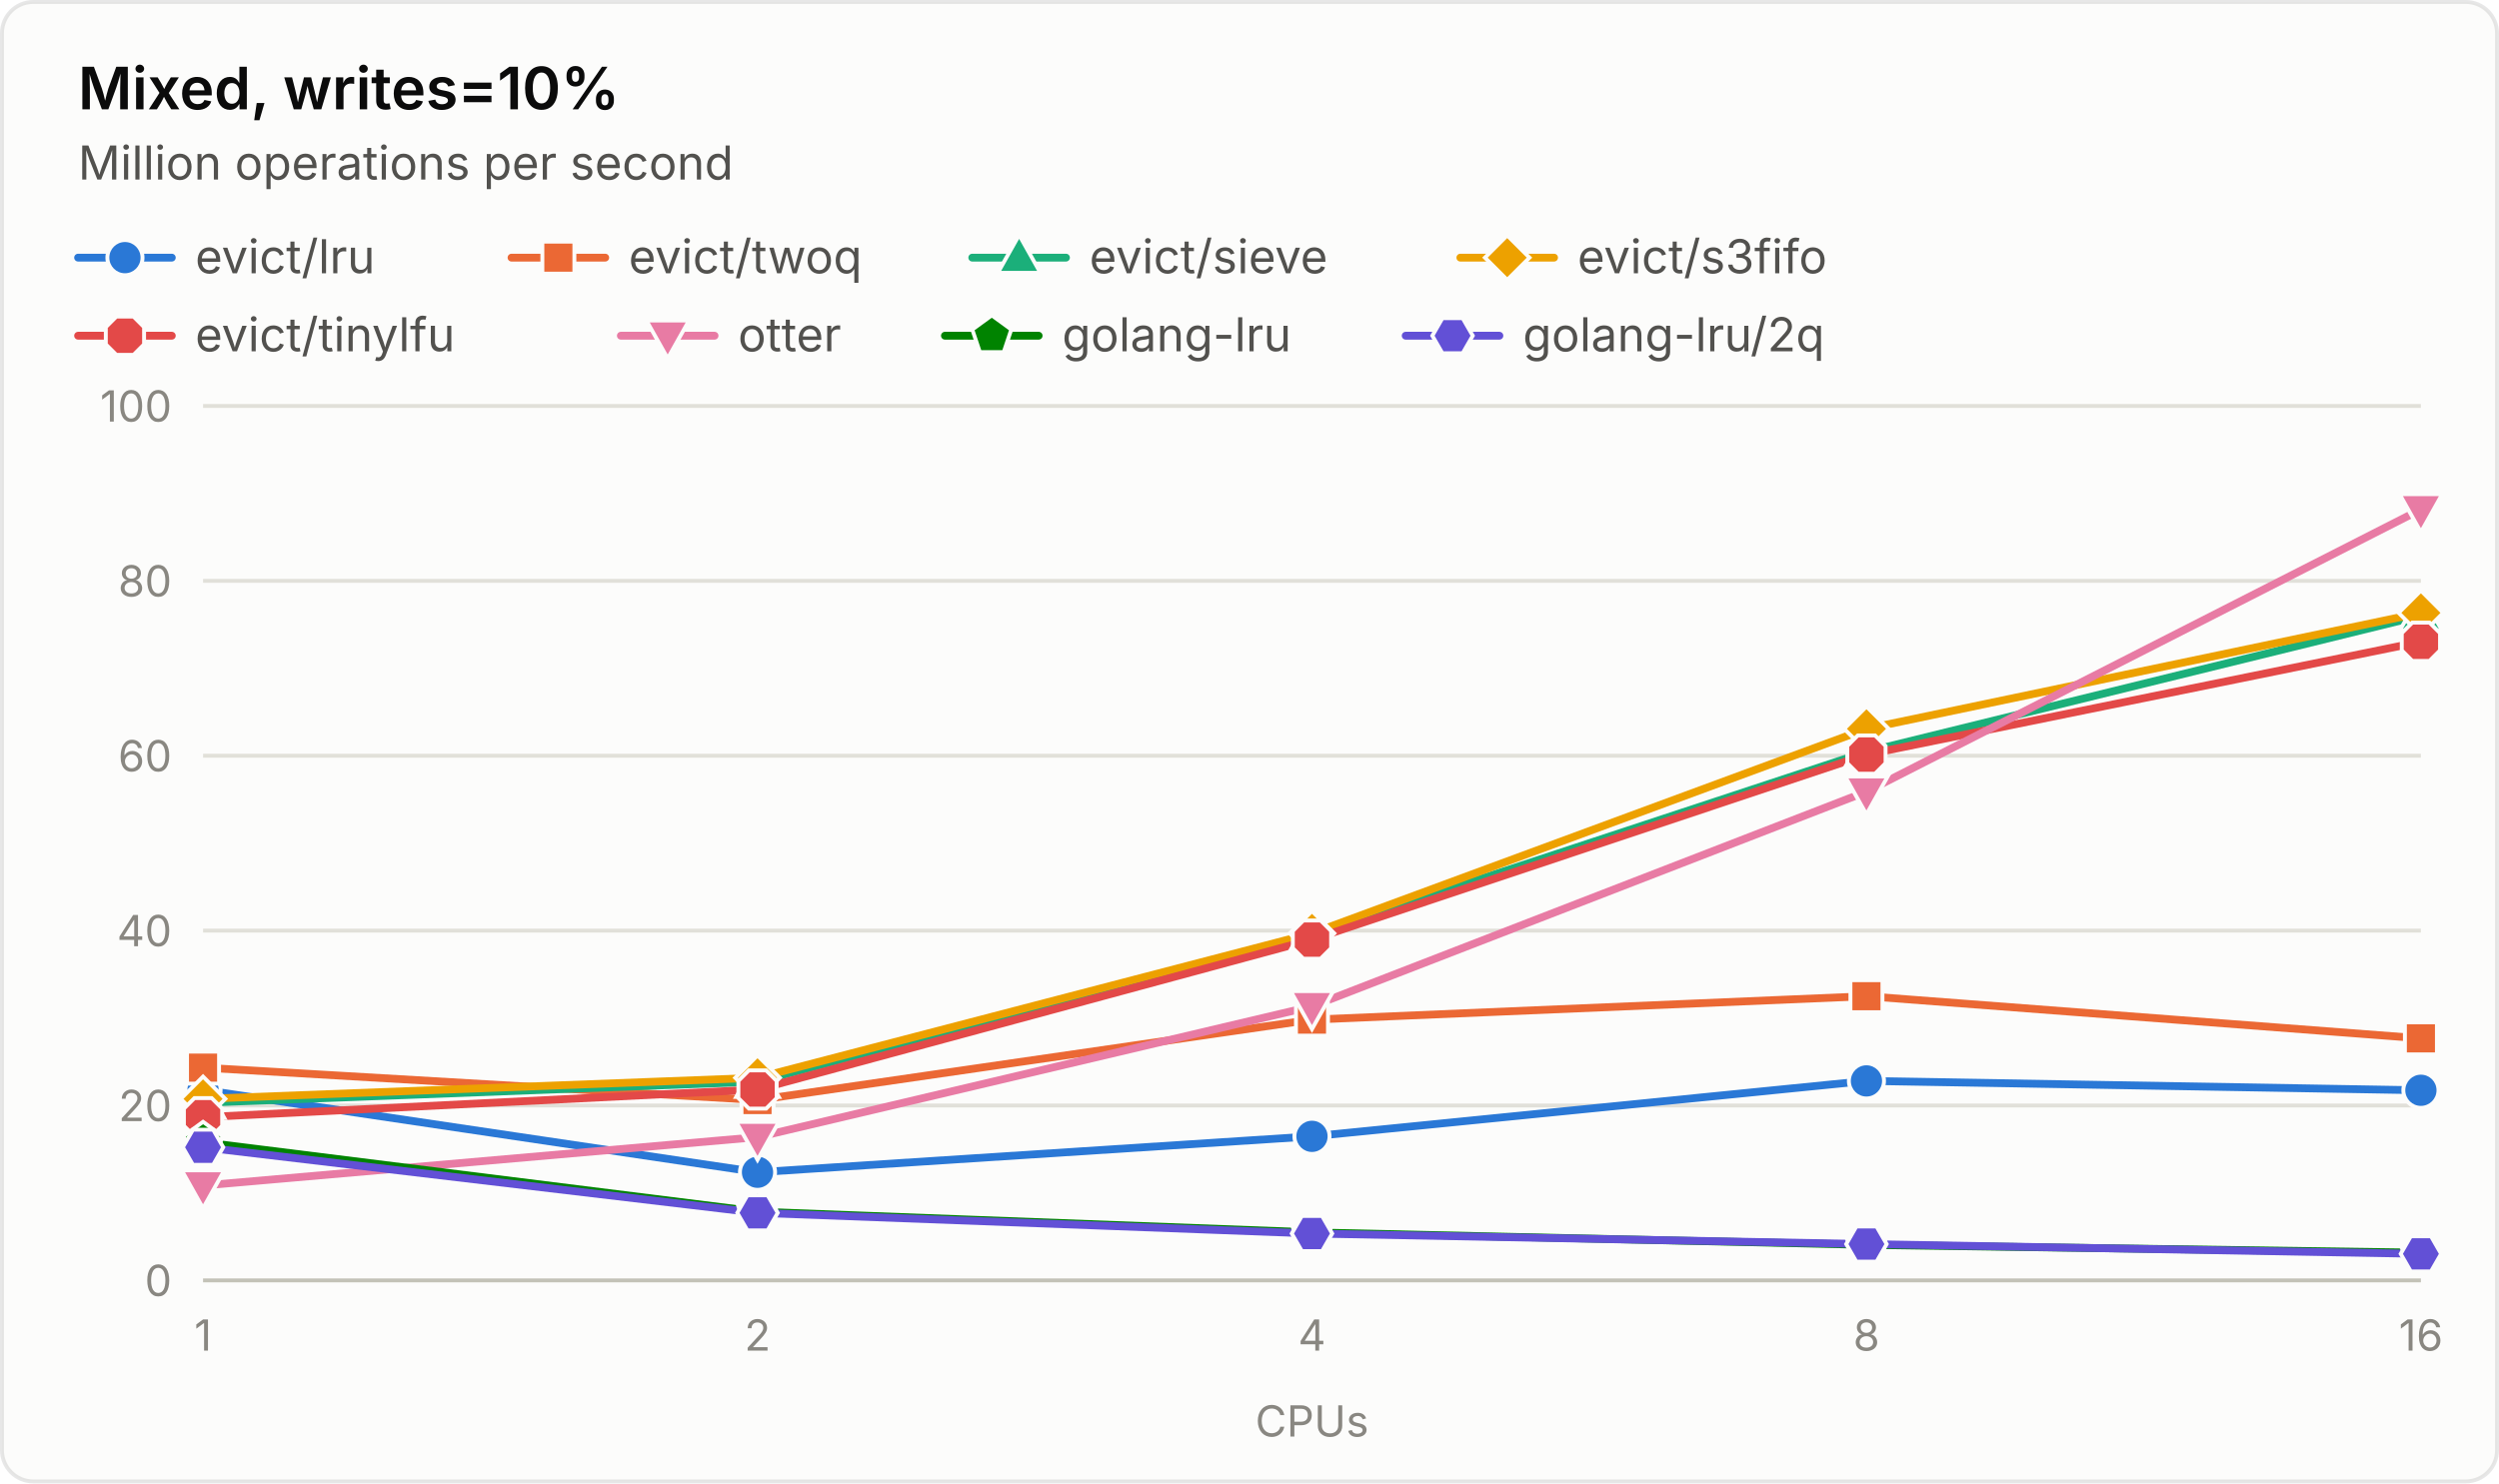
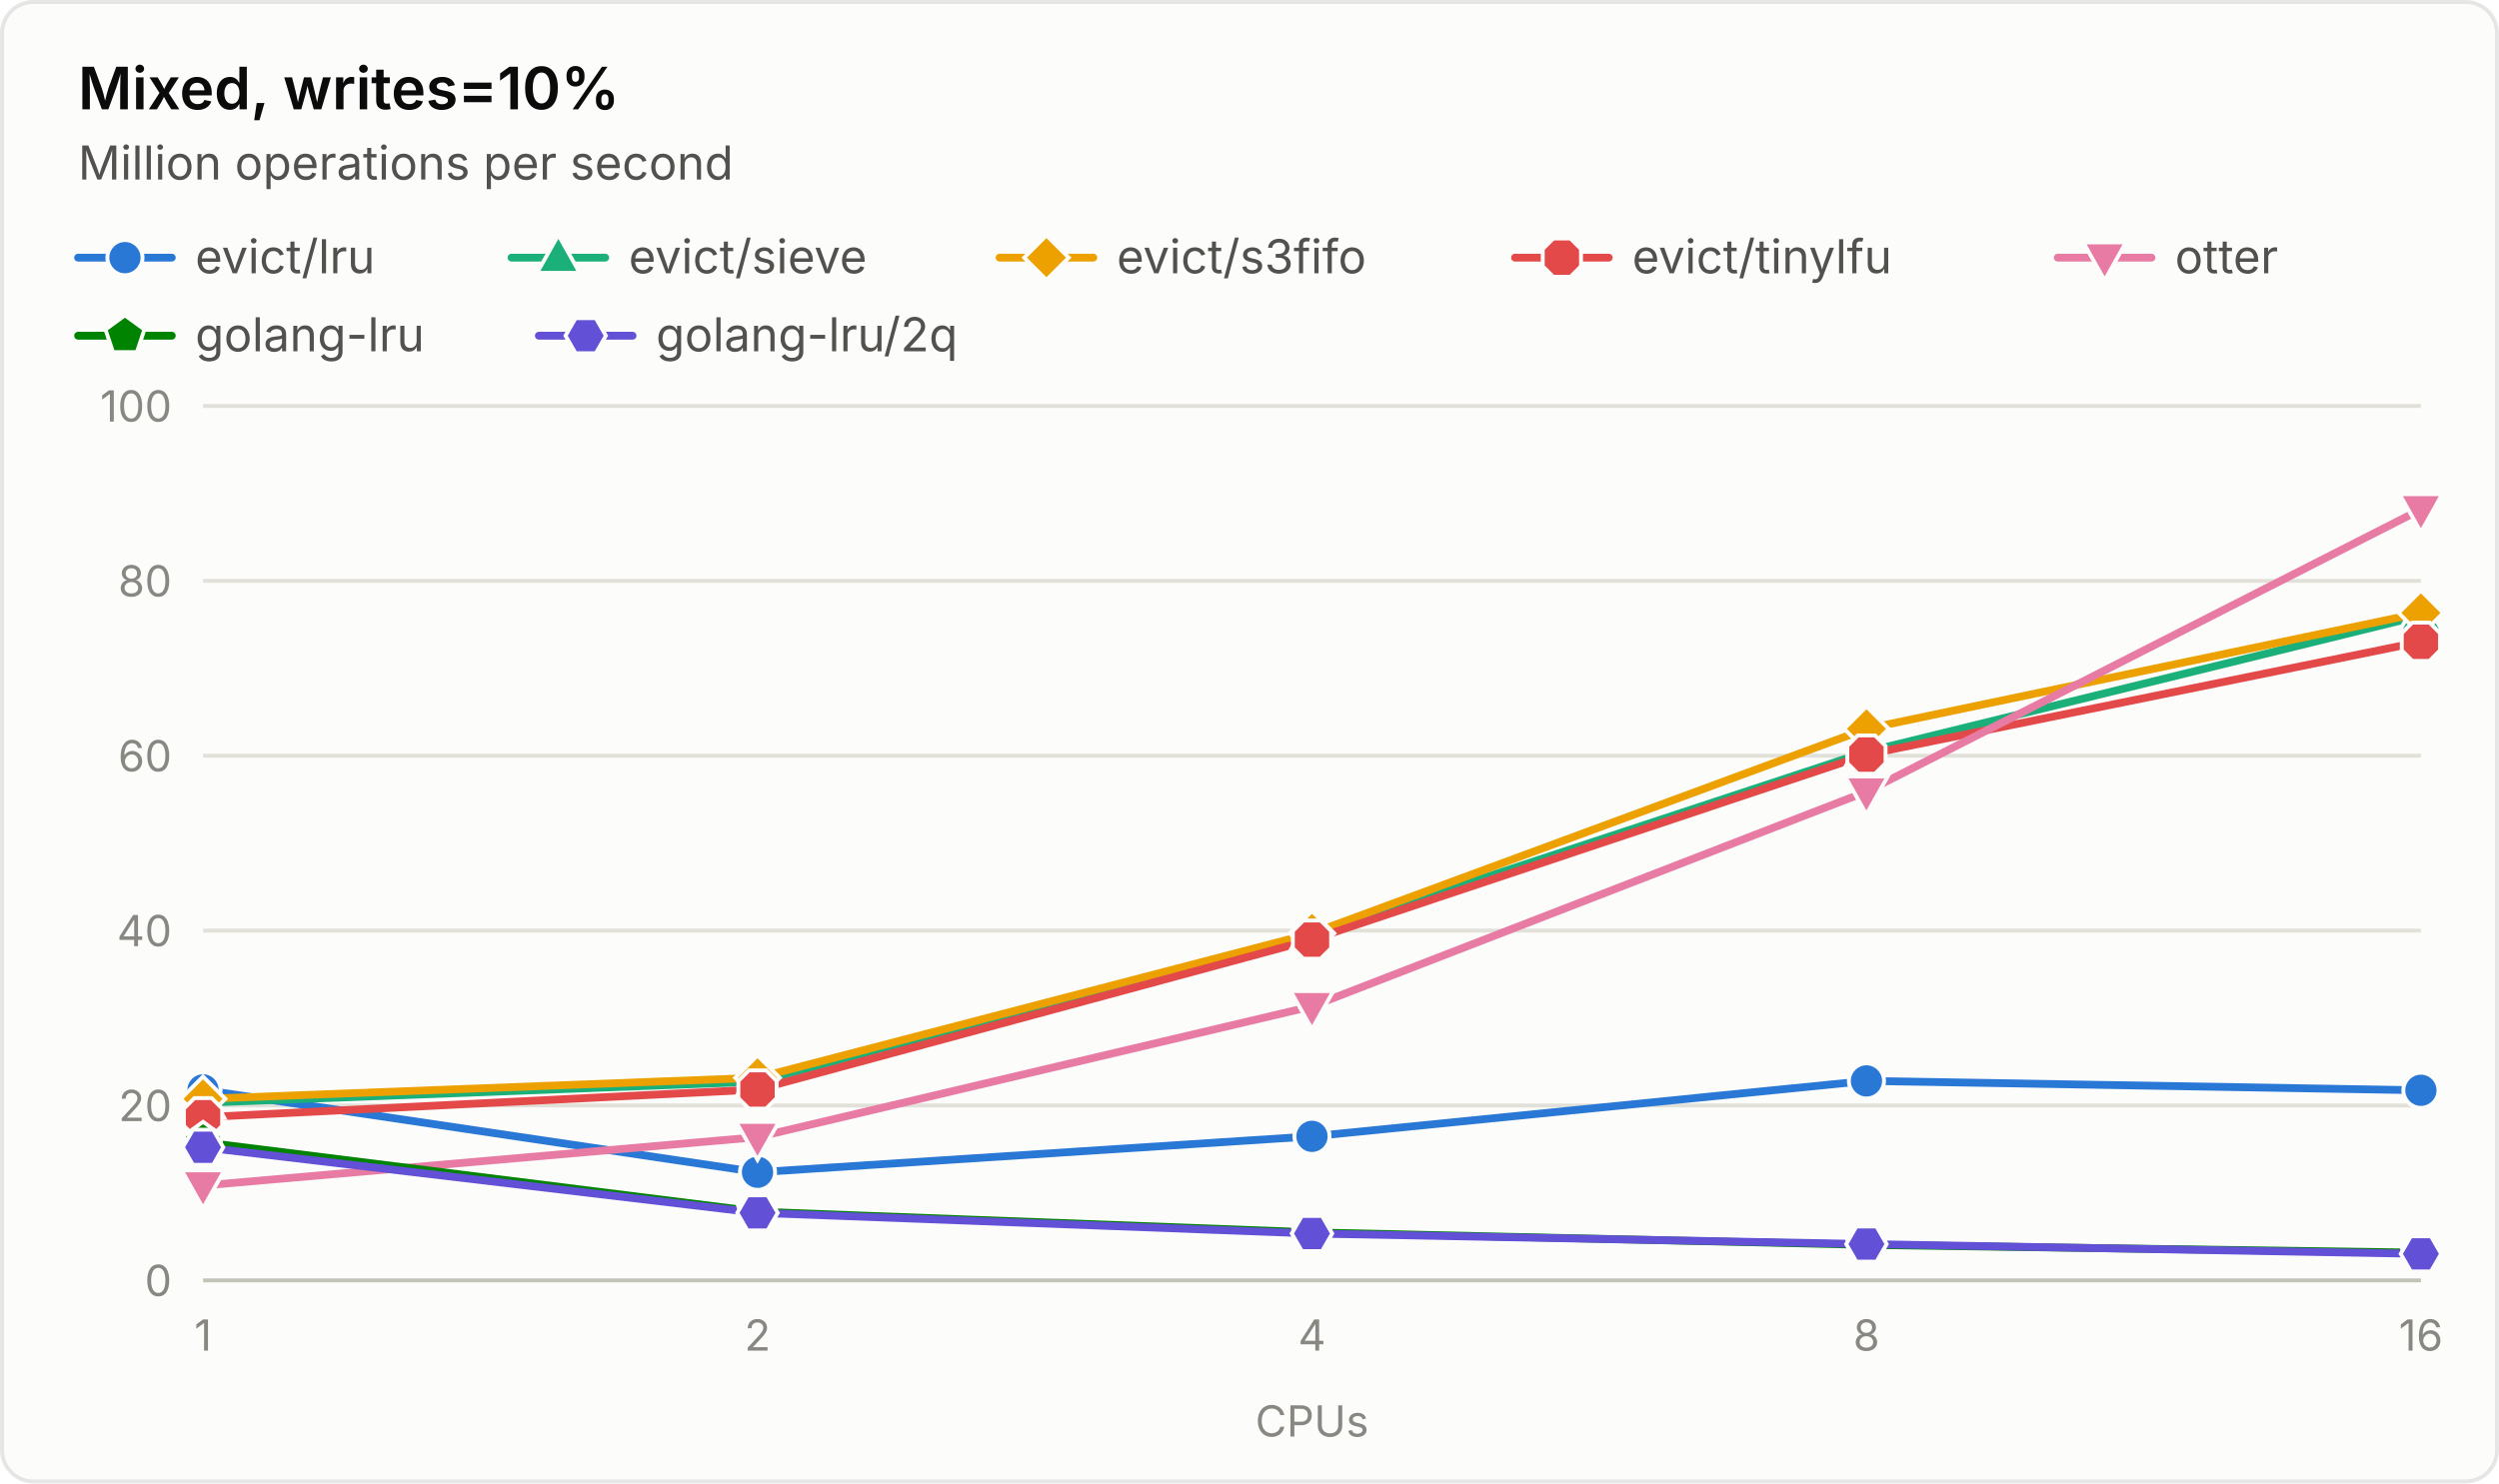
<svg xmlns="http://www.w3.org/2000/svg" viewBox="0 0 640 380" width="640" height="380" role="img" aria-labelledby="title desc">
  <style>
text { font-family: system-ui, -apple-system, "Segoe UI", sans-serif; }
.title { font-size: 15px; font-weight: 600; }
.unit, .legend { font-size: 12px; }
.tick { font-size: 11px; font-variant-numeric: tabular-nums; }
.grid, .axis { stroke-width: 1; }
.line { fill: none; stroke-width: 2; stroke-linejoin: round; stroke-linecap: round; }
.ref { fill: none; stroke-width: 1.5; stroke-linejoin: round; stroke-linecap: round; }
.mark { stroke-width: 2; paint-order: stroke; }
.surface { fill: #fcfcfb; stroke: rgba(11,11,11,0.10); }
.title { fill: #0b0b0b; }
.unit, .legend { fill: #52514e; }
.tick { fill: #898781; }
.grid { stroke: #e1e0d9; }
.axis { stroke: #c3c2b7; }
.ref { stroke: #898781; }
.mark { stroke: #fcfcfb; }
.s0 { stroke: #2a78d6; } .m0 { fill: #2a78d6; }
- .s1 { stroke: #eb6834; } .m1 { fill: #eb6834; }
.s2 { stroke: #1baf7a; } .m2 { fill: #1baf7a; }
.s3 { stroke: #eda100; } .m3 { fill: #eda100; }
.s7 { stroke: #e34948; } .m7 { fill: #e34948; }
.s4 { stroke: #e87ba4; } .m4 { fill: #e87ba4; }
.s5 { stroke: #008300; } .m5 { fill: #008300; }
.s6 { stroke: #6250d6; } .m6 { fill: #6250d6; }
@media (prefers-color-scheme: dark) {
  .surface { fill: #1a1a19; stroke: rgba(255,255,255,0.10); }
  .title { fill: #f0efec; }
  .unit, .legend { fill: #c3c2b7; }
  .tick { fill: #898781; }
  .grid { stroke: #2c2c2a; }
  .axis { stroke: #383835; }
  .ref { stroke: #898781; }
  .mark { stroke: #1a1a19; }
  .s0 { stroke: #3987e5; } .m0 { fill: #3987e5; }
-   .s1 { stroke: #d95926; } .m1 { fill: #d95926; }
  .s2 { stroke: #199e70; } .m2 { fill: #199e70; }
  .s3 { stroke: #c98500; } .m3 { fill: #c98500; }
  .s7 { stroke: #e66767; } .m7 { fill: #e66767; }
  .s4 { stroke: #d55181; } .m4 { fill: #d55181; }
  .s5 { stroke: #008300; } .m5 { fill: #008300; }
  .s6 { stroke: #9085e9; } .m6 { fill: #9085e9; }
}
</style>
  <rect class="surface" x="0.5" y="0.5" width="639" height="379" rx="8" />
  <text class="title" x="20" y="28">Mixed, writes=10%</text>
  <text class="unit" x="20" y="46">Million operations per second</text>
  <path class="line s0" d="M20,66 h24" />
  <circle class="mark m0" cx="32" cy="66" r="4" />
  <text class="legend" x="50" y="70">evict/lru</text>
-   <path class="line s1" d="M131,66 h24" />
-   <path class="mark m1" d="M139.4,62.4L146.6,62.4L146.6,69.6L139.4,69.6Z" />
-   <text class="legend" x="161" y="70">evict/twoq</text>
-   <path class="line s2" d="M249,66 h24" />
-   <path class="mark m2" d="M261,61.2L265.6,69.4L256.4,69.4Z" />
-   <text class="legend" x="279" y="70">evict/sieve</text>
-   <path class="line s3" d="M374,66 h24" />
-   <path class="mark m3" d="M386,61L391,66L386,71L381,66Z" />
-   <text class="legend" x="404" y="70">evict/s3fifo</text>
-   <path class="line s7" d="M20,86 h24" />
-   <path class="mark m7" d="M30,81.6L34,81.6L36.4,84L36.4,88L34,90.4L30,90.4L27.6,88L27.6,84Z" />
-   <text class="legend" x="50" y="90">evict/tinylfu</text>
-   <path class="line s4" d="M159,86 h24" />
-   <path class="mark m4" d="M171,90.8L175.6,82.6L166.4,82.6Z" />
-   <text class="legend" x="189" y="90">otter</text>
-   <path class="line s5" d="M242,86 h24" />
-   <path class="mark m5" d="M254,81.4L258.4,84.6L256.7,89.7L251.3,89.7L249.6,84.6Z" />
-   <text class="legend" x="272" y="90">golang-lru</text>
-   <path class="line s6" d="M360,86 h24" />
-   <path class="mark m6" d="M369.7,82L374.3,82L376.6,86L374.3,90L369.7,90L367.4,86Z" />
-   <text class="legend" x="390" y="90">golang-lru/2q</text>
+   <path class="line s2" d="M131,66 h24" />
+   <path class="mark m2" d="M143,61.2L147.6,69.4L138.4,69.4Z" />
+   <text class="legend" x="161" y="70">evict/sieve</text>
+   <path class="line s3" d="M256,66 h24" />
+   <path class="mark m3" d="M268,61L273,66L268,71L263,66Z" />
+   <text class="legend" x="286" y="70">evict/s3fifo</text>
+   <path class="line s7" d="M388,66 h24" />
+   <path class="mark m7" d="M398,61.6L402,61.6L404.4,64L404.4,68L402,70.4L398,70.4L395.6,68L395.6,64Z" />
+   <text class="legend" x="418" y="70">evict/tinylfu</text>
+   <path class="line s4" d="M527,66 h24" />
+   <path class="mark m4" d="M539,70.8L543.6,62.6L534.4,62.6Z" />
+   <text class="legend" x="557" y="70">otter</text>
+   <path class="line s5" d="M20,86 h24" />
+   <path class="mark m5" d="M32,81.4L36.4,84.6L34.7,89.7L29.3,89.7L27.6,84.6Z" />
+   <text class="legend" x="50" y="90">golang-lru</text>
+   <path class="line s6" d="M138,86 h24" />
+   <path class="mark m6" d="M147.7,82L152.3,82L154.6,86L152.3,90L147.7,90L145.4,86Z" />
+   <text class="legend" x="168" y="90">golang-lru/2q</text>
  <path class="axis" d="M52,328 h568" />
  <text class="tick" x="44" y="332" text-anchor="end">0</text>
  <path class="grid" d="M52,283.2 h568" />
  <text class="tick" x="44" y="287.2" text-anchor="end">20</text>
  <path class="grid" d="M52,238.4 h568" />
  <text class="tick" x="44" y="242.4" text-anchor="end">40</text>
  <path class="grid" d="M52,193.6 h568" />
  <text class="tick" x="44" y="197.6" text-anchor="end">60</text>
  <path class="grid" d="M52,148.8 h568" />
  <text class="tick" x="44" y="152.8" text-anchor="end">80</text>
  <path class="grid" d="M52,104 h568" />
  <text class="tick" x="44" y="108" text-anchor="end">100</text>
  <text class="tick" x="52" y="346" text-anchor="middle">1</text>
  <text class="tick" x="194" y="346" text-anchor="middle">2</text>
  <text class="tick" x="336" y="346" text-anchor="middle">4</text>
  <text class="tick" x="478" y="346" text-anchor="middle">8</text>
  <text class="tick" x="620" y="346" text-anchor="middle">16</text>
  <text class="tick" x="336" y="368" text-anchor="middle">CPUs</text>
  <path class="line s0" d="M52,279.2L194,300.3L336,291.1L478,276.9L620,279.3" />
-   <path class="line s1" d="M52,273.5L194,281.8L336,261.2L478,255.2L620,266" />
  <path class="line s2" d="M52,282.5L194,277.1L336,239.4L478,192.6L620,157.7" />
  <path class="line s3" d="M52,281.5L194,276.1L336,239.1L478,186.7L620,157" />
  <path class="line s7" d="M52,286.2L194,279.1L336,240.7L478,193.3L620,164.4" />
  <path class="line s4" d="M52,303.7L194,291.3L336,257.8L478,202.8L620,130.5" />
  <path class="line s5" d="M52,292.6L194,310.4L336,315.7L478,318.9L620,320.9" />
  <path class="line s6" d="M52,293.9L194,310.7L336,316L478,318.7L620,321.2" />
  <g>
    <circle class="mark m0" cx="52" cy="279.2" r="4" />
  </g>
  <g>
    <circle class="mark m0" cx="194" cy="300.3" r="4" />
  </g>
  <g>
    <circle class="mark m0" cx="336" cy="291.1" r="4" />
  </g>
  <g>
    <circle class="mark m0" cx="478" cy="276.9" r="4" />
  </g>
  <g>
    <circle class="mark m0" cx="620" cy="279.3" r="4" />
-   </g>
-   <g>
-     <path class="mark m1" d="M48.4,269.9L55.6,269.9L55.6,277.1L48.4,277.1Z" />
-   </g>
-   <g>
-     <path class="mark m1" d="M190.4,278.2L197.6,278.2L197.6,285.4L190.4,285.4Z" />
-   </g>
-   <g>
-     <path class="mark m1" d="M332.4,257.6L339.6,257.6L339.6,264.8L332.4,264.8Z" />
-   </g>
-   <g>
-     <path class="mark m1" d="M474.4,251.6L481.6,251.6L481.6,258.8L474.4,258.8Z" />
-   </g>
-   <g>
-     <path class="mark m1" d="M616.4,262.4L623.6,262.4L623.6,269.6L616.4,269.6Z" />
  </g>
  <g>
    <path class="mark m2" d="M52,277.7L56.6,285.9L47.4,285.9Z" />
  </g>
  <g>
    <path class="mark m2" d="M194,272.3L198.6,280.5L189.4,280.5Z" />
  </g>
  <g>
    <path class="mark m2" d="M336,234.6L340.6,242.8L331.4,242.8Z" />
  </g>
  <g>
    <path class="mark m2" d="M478,187.8L482.6,196L473.4,196Z" />
  </g>
  <g>
    <path class="mark m2" d="M620,152.9L624.6,161.1L615.4,161.1Z" />
  </g>
  <g>
    <path class="mark m3" d="M52,276.5L57,281.5L52,286.5L47,281.5Z" />
  </g>
  <g>
    <path class="mark m3" d="M194,271.1L199,276.1L194,281.1L189,276.1Z" />
  </g>
  <g>
    <path class="mark m3" d="M336,234.1L341,239.1L336,244.1L331,239.1Z" />
  </g>
  <g>
    <path class="mark m3" d="M478,181.7L483,186.7L478,191.7L473,186.7Z" />
  </g>
  <g>
    <path class="mark m3" d="M620,152L625,157L620,162L615,157Z" />
  </g>
  <g>
    <path class="mark m7" d="M50,281.8L54,281.8L56.4,284.2L56.4,288.2L54,290.6L50,290.6L47.6,288.2L47.6,284.2Z" />
  </g>
  <g>
    <path class="mark m7" d="M192,274.7L196,274.7L198.4,277.1L198.4,281.1L196,283.5L192,283.5L189.6,281.1L189.6,277.1Z" />
  </g>
  <g>
    <path class="mark m7" d="M334,236.3L338,236.3L340.4,238.7L340.4,242.7L338,245.1L334,245.1L331.6,242.7L331.6,238.7Z" />
  </g>
  <g>
    <path class="mark m7" d="M476,188.9L480,188.9L482.4,191.3L482.4,195.3L480,197.7L476,197.7L473.6,195.3L473.6,191.3Z" />
  </g>
  <g>
    <path class="mark m7" d="M618,160L622,160L624.4,162.4L624.4,166.4L622,168.8L618,168.8L615.6,166.4L615.6,162.4Z" />
  </g>
  <g>
    <path class="mark m4" d="M52,308.5L56.6,300.3L47.4,300.3Z" />
  </g>
  <g>
    <path class="mark m4" d="M194,296.1L198.6,287.9L189.4,287.9Z" />
  </g>
  <g>
    <path class="mark m4" d="M336,262.6L340.6,254.4L331.4,254.4Z" />
  </g>
  <g>
    <path class="mark m4" d="M478,207.6L482.6,199.4L473.4,199.4Z" />
  </g>
  <g>
    <path class="mark m4" d="M620,135.3L624.6,127.1L615.4,127.1Z" />
  </g>
  <g>
    <path class="mark m5" d="M52,288L56.4,291.2L54.7,296.3L49.3,296.3L47.6,291.2Z" />
  </g>
  <g>
    <path class="mark m5" d="M194,305.8L198.4,309L196.7,314.1L191.3,314.1L189.6,309Z" />
  </g>
  <g>
    <path class="mark m5" d="M336,311.1L340.4,314.3L338.7,319.4L333.3,319.4L331.6,314.3Z" />
  </g>
  <g>
    <path class="mark m5" d="M478,314.3L482.4,317.5L480.7,322.6L475.3,322.6L473.6,317.5Z" />
  </g>
  <g>
    <path class="mark m5" d="M620,316.3L624.4,319.5L622.7,324.6L617.3,324.6L615.6,319.5Z" />
  </g>
  <g>
    <path class="mark m6" d="M49.7,289.9L54.3,289.9L56.6,293.9L54.3,297.9L49.7,297.9L47.4,293.9Z" />
  </g>
  <g>
    <path class="mark m6" d="M191.7,306.7L196.3,306.7L198.6,310.7L196.3,314.7L191.7,314.7L189.4,310.7Z" />
  </g>
  <g>
    <path class="mark m6" d="M333.7,312L338.3,312L340.6,316L338.3,320L333.7,320L331.4,316Z" />
  </g>
  <g>
    <path class="mark m6" d="M475.7,314.7L480.3,314.7L482.6,318.7L480.3,322.7L475.7,322.7L473.4,318.7Z" />
  </g>
  <g>
    <path class="mark m6" d="M617.7,317.2L622.3,317.2L624.6,321.2L622.3,325.2L617.7,325.2L615.4,321.2Z" />
  </g>
</svg>
